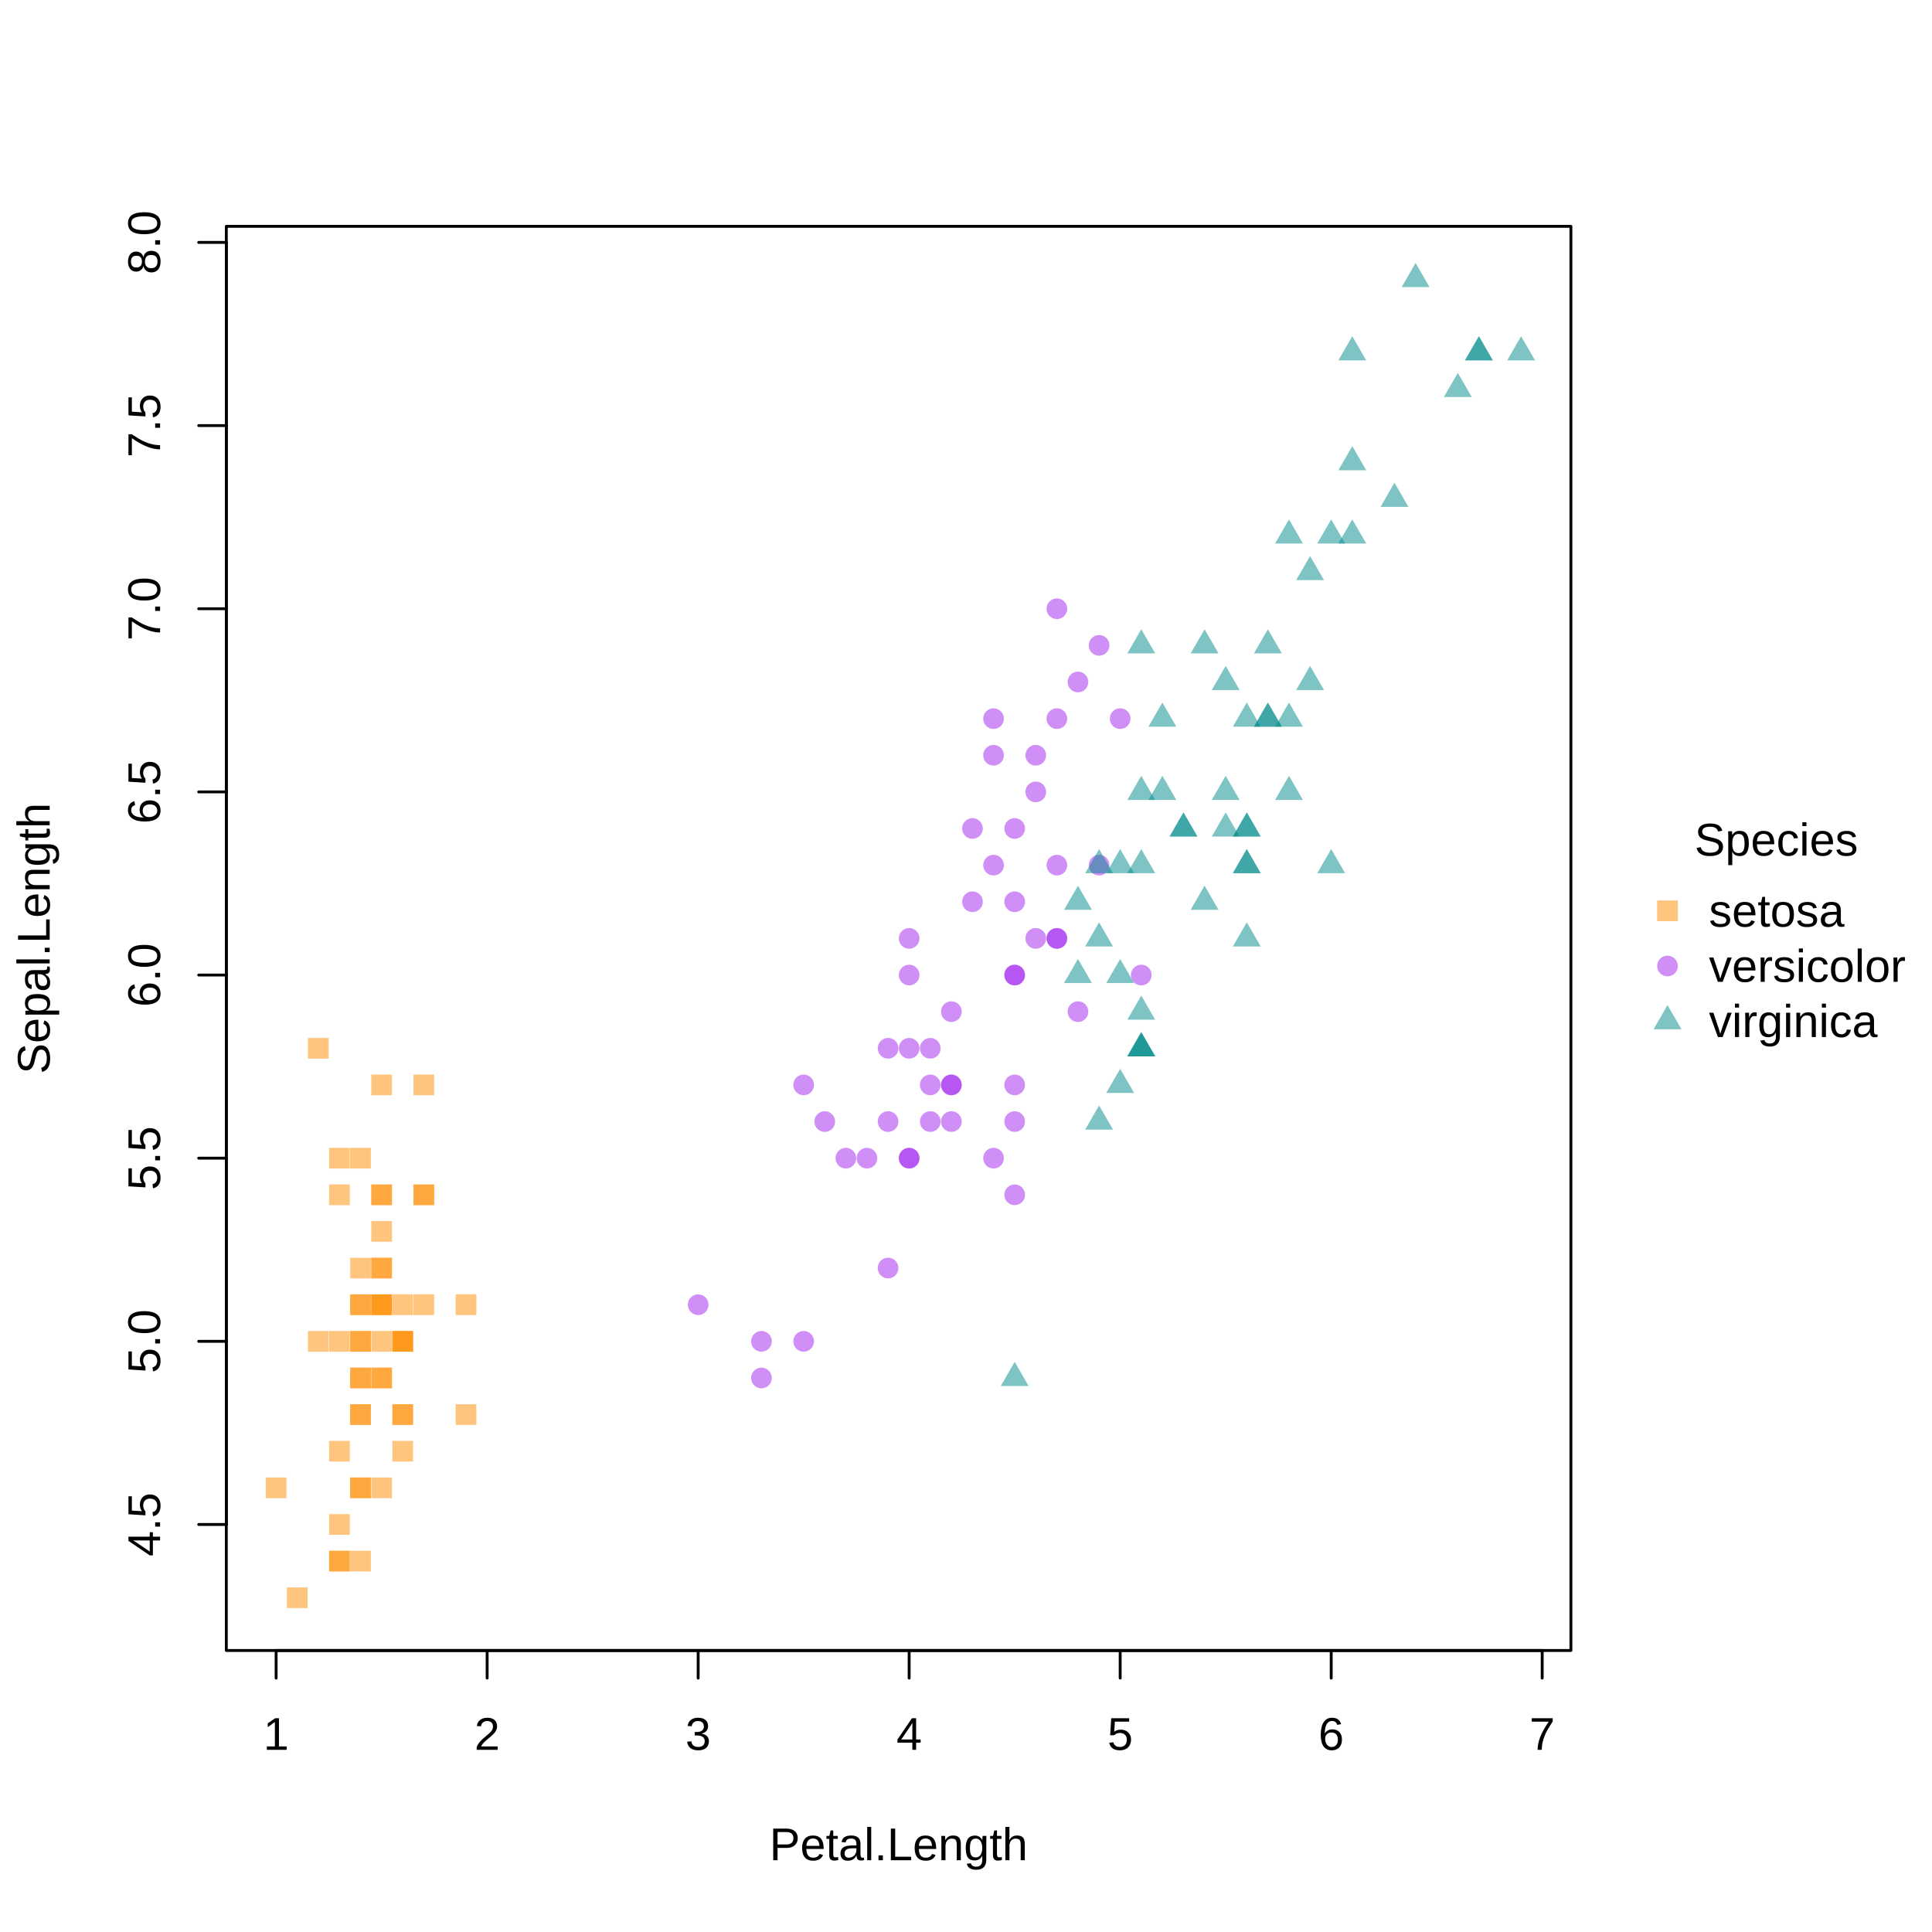
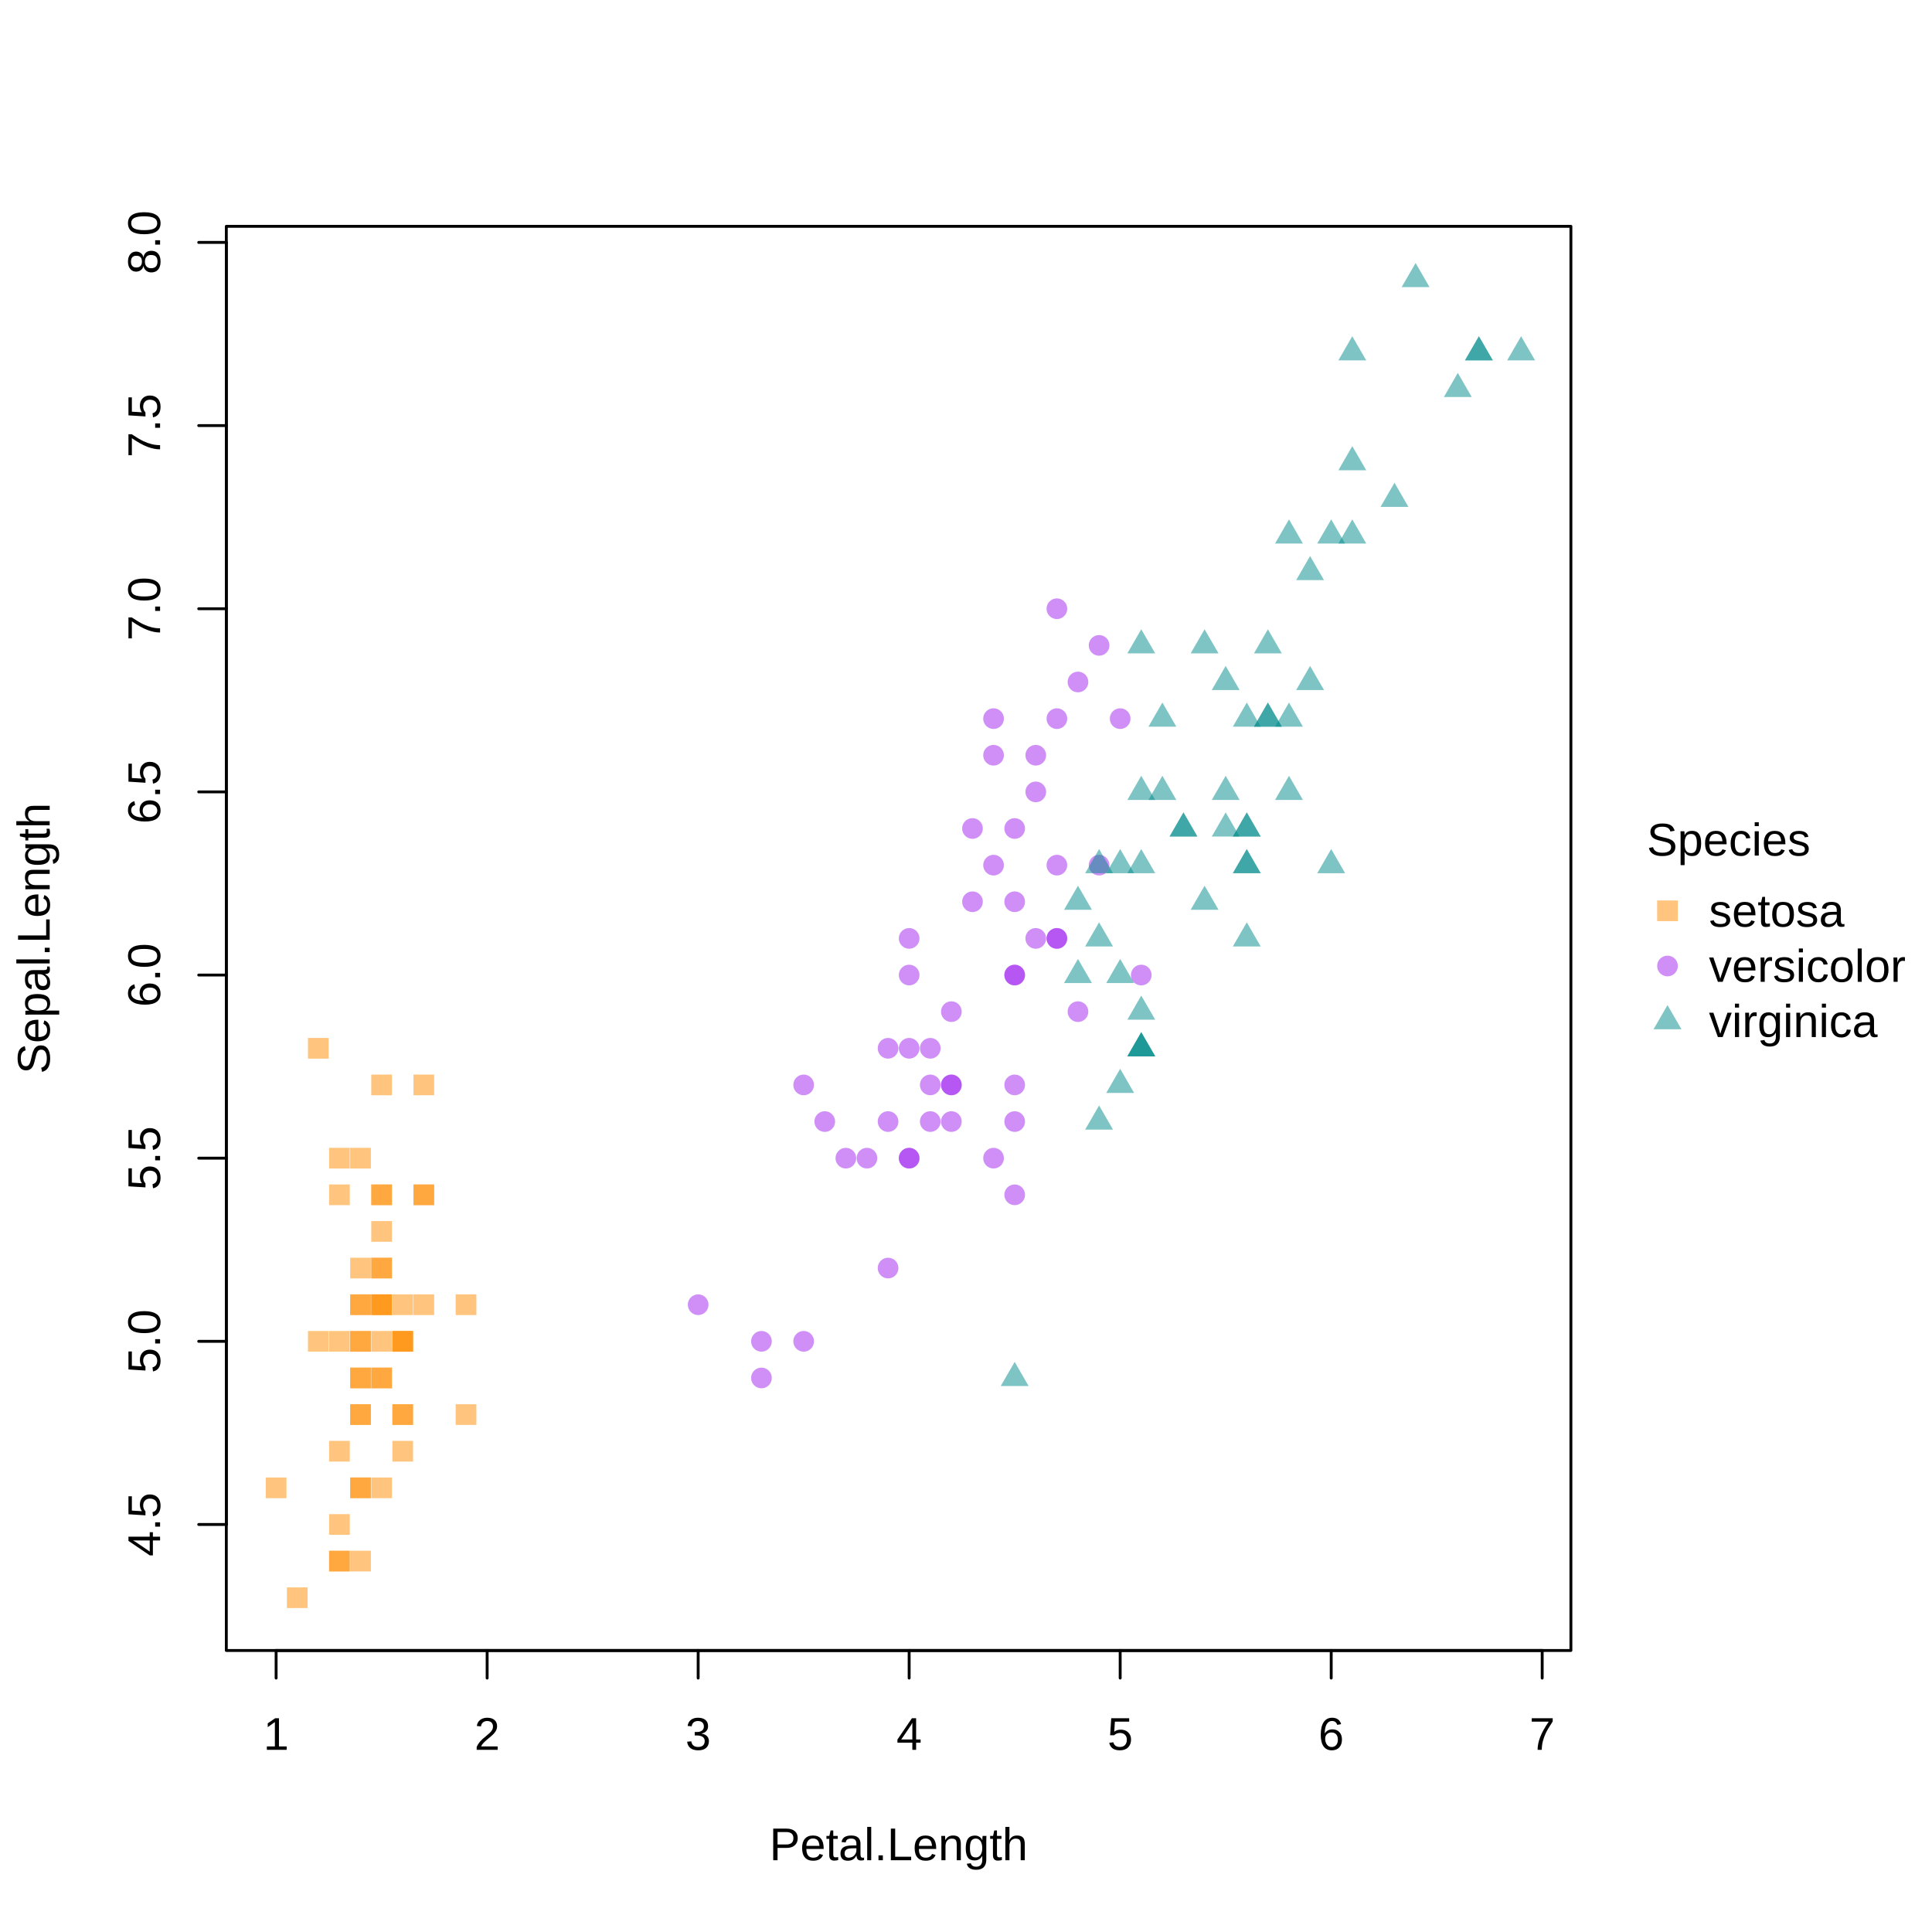
<svg xmlns="http://www.w3.org/2000/svg" width="504.00pt" height="504.00pt" viewBox="0 0 504.00 504.00">
  <g class="svglite">
    <defs>
      <style type="text/css">
    .svglite line, .svglite polyline, .svglite polygon, .svglite path, .svglite rect, .svglite circle {
      fill: none;
      stroke: #000000;
      stroke-linecap: round;
      stroke-linejoin: round;
      stroke-miterlimit: 10.00;
    }
    .svglite text {
      white-space: pre;
    }
    .svglite g.glyphgroup path {
      fill: inherit;
      stroke: none;
    }
  </style>
    </defs>
    <rect width="100%" height="100%" style="stroke: none; fill: #FFFFFF;" />
    <defs>
      <clipPath id="cpMC4wMHw1MDQuMDB8MC4wMHw1MDQuMDA=">
        <rect x="0.00" y="0.00" width="504.00" height="504.00" />
      </clipPath>
    </defs>
    <g clip-path="url(#cpMC4wMHw1MDQuMDB8MC4wMHw1MDQuMDA=)">
      <polygon points="432.30,240.30 437.70,240.30 437.70,234.90 432.30,234.90 " style="stroke-width: 0.75; stroke: none; fill: #FF8C00; fill-opacity: 0.50;" />
      <circle cx="435.00" cy="252.00" r="2.70" style="stroke-width: 0.75; stroke: none; fill: #A020F0; fill-opacity: 0.50;" />
      <polygon points="435.00,262.20 438.64,268.50 431.36,268.50 " style="stroke-width: 0.75; stroke: none; fill: #008B8B; fill-opacity: 0.50;" />
-       <text x="463.38" y="223.20" text-anchor="middle" style="font-size: 12.00px; font-family: &quot;Liberation Sans&quot;;" textLength="42.69px" lengthAdjust="spacingAndGlyphs">Species</text>
+       <text x="429.60" y="223.20" style="font-size: 12.00px; font-family: &quot;Liberation Sans&quot;;" textLength="42.69px" lengthAdjust="spacingAndGlyphs">Species</text>
      <text x="445.80" y="241.73" style="font-size: 12.00px; font-family: &quot;Liberation Sans&quot;;" textLength="35.34px" lengthAdjust="spacingAndGlyphs">setosa</text>
      <text x="445.80" y="256.13" style="font-size: 12.00px; font-family: &quot;Liberation Sans&quot;;" textLength="51.36px" lengthAdjust="spacingAndGlyphs">versicolor</text>
      <text x="445.80" y="270.53" style="font-size: 12.00px; font-family: &quot;Liberation Sans&quot;;" textLength="44.03px" lengthAdjust="spacingAndGlyphs">virginica</text>
    </g>
    <defs>
      <clipPath id="cpMC4wMHw0MDkuODB8MC4wMHw1MDQuMDA=">
        <rect x="0.00" y="0.00" width="409.80" height="504.00" />
      </clipPath>
    </defs>
    <g clip-path="url(#cpMC4wMHw0MDkuODB8MC4wMHw1MDQuMDA=)">
      <text x="234.42" y="485.28" text-anchor="middle" style="font-size: 12.00px; font-family: &quot;Liberation Sans&quot;;" textLength="67.36px" lengthAdjust="spacingAndGlyphs">Petal.Length</text>
      <text transform="translate(12.96,244.80) rotate(-90)" text-anchor="middle" style="font-size: 12.00px; font-family: &quot;Liberation Sans&quot;;" textLength="70.70px" lengthAdjust="spacingAndGlyphs">Sepal.Length</text>
    </g>
    <g clip-path="url(#cpMC4wMHw1MDQuMDB8MC4wMHw1MDQuMDA=)">
      <line x1="72.03" y1="430.56" x2="402.31" y2="430.56" style="stroke-width: 0.75;" />
      <line x1="72.03" y1="430.56" x2="72.03" y2="437.76" style="stroke-width: 0.75;" />
      <line x1="127.08" y1="430.56" x2="127.08" y2="437.76" style="stroke-width: 0.75;" />
      <line x1="182.13" y1="430.56" x2="182.13" y2="437.76" style="stroke-width: 0.75;" />
      <line x1="237.17" y1="430.56" x2="237.17" y2="437.76" style="stroke-width: 0.75;" />
      <line x1="292.22" y1="430.56" x2="292.22" y2="437.76" style="stroke-width: 0.75;" />
      <line x1="347.27" y1="430.56" x2="347.27" y2="437.76" style="stroke-width: 0.75;" />
      <line x1="402.31" y1="430.56" x2="402.31" y2="437.76" style="stroke-width: 0.75;" />
      <text x="72.03" y="456.48" text-anchor="middle" style="font-size: 12.00px; font-family: &quot;Liberation Sans&quot;;" textLength="6.67px" lengthAdjust="spacingAndGlyphs">1</text>
      <text x="127.08" y="456.48" text-anchor="middle" style="font-size: 12.00px; font-family: &quot;Liberation Sans&quot;;" textLength="6.67px" lengthAdjust="spacingAndGlyphs">2</text>
      <text x="182.13" y="456.48" text-anchor="middle" style="font-size: 12.00px; font-family: &quot;Liberation Sans&quot;;" textLength="6.67px" lengthAdjust="spacingAndGlyphs">3</text>
      <text x="237.17" y="456.48" text-anchor="middle" style="font-size: 12.00px; font-family: &quot;Liberation Sans&quot;;" textLength="6.67px" lengthAdjust="spacingAndGlyphs">4</text>
      <text x="292.22" y="456.48" text-anchor="middle" style="font-size: 12.00px; font-family: &quot;Liberation Sans&quot;;" textLength="6.67px" lengthAdjust="spacingAndGlyphs">5</text>
      <text x="347.27" y="456.48" text-anchor="middle" style="font-size: 12.00px; font-family: &quot;Liberation Sans&quot;;" textLength="6.67px" lengthAdjust="spacingAndGlyphs">6</text>
      <text x="402.31" y="456.48" text-anchor="middle" style="font-size: 12.00px; font-family: &quot;Liberation Sans&quot;;" textLength="6.67px" lengthAdjust="spacingAndGlyphs">7</text>
      <line x1="59.04" y1="397.69" x2="59.04" y2="63.24" style="stroke-width: 0.75;" />
      <line x1="59.04" y1="397.69" x2="51.84" y2="397.69" style="stroke-width: 0.75;" />
      <line x1="59.04" y1="349.91" x2="51.84" y2="349.91" style="stroke-width: 0.75;" />
      <line x1="59.04" y1="302.13" x2="51.84" y2="302.13" style="stroke-width: 0.75;" />
      <line x1="59.04" y1="254.36" x2="51.84" y2="254.36" style="stroke-width: 0.75;" />
      <line x1="59.04" y1="206.58" x2="51.84" y2="206.58" style="stroke-width: 0.75;" />
      <line x1="59.04" y1="158.80" x2="51.84" y2="158.80" style="stroke-width: 0.75;" />
      <line x1="59.04" y1="111.02" x2="51.84" y2="111.02" style="stroke-width: 0.75;" />
      <line x1="59.04" y1="63.24" x2="51.84" y2="63.24" style="stroke-width: 0.75;" />
      <text transform="translate(41.76,397.69) rotate(-90)" text-anchor="middle" style="font-size: 12.00px; font-family: &quot;Liberation Sans&quot;;" textLength="16.67px" lengthAdjust="spacingAndGlyphs">4.5</text>
      <text transform="translate(41.76,349.91) rotate(-90)" text-anchor="middle" style="font-size: 12.00px; font-family: &quot;Liberation Sans&quot;;" textLength="16.67px" lengthAdjust="spacingAndGlyphs">5.0</text>
      <text transform="translate(41.76,302.13) rotate(-90)" text-anchor="middle" style="font-size: 12.00px; font-family: &quot;Liberation Sans&quot;;" textLength="16.67px" lengthAdjust="spacingAndGlyphs">5.5</text>
      <text transform="translate(41.76,254.36) rotate(-90)" text-anchor="middle" style="font-size: 12.00px; font-family: &quot;Liberation Sans&quot;;" textLength="16.67px" lengthAdjust="spacingAndGlyphs">6.0</text>
      <text transform="translate(41.76,206.58) rotate(-90)" text-anchor="middle" style="font-size: 12.00px; font-family: &quot;Liberation Sans&quot;;" textLength="16.67px" lengthAdjust="spacingAndGlyphs">6.5</text>
      <text transform="translate(41.76,158.80) rotate(-90)" text-anchor="middle" style="font-size: 12.00px; font-family: &quot;Liberation Sans&quot;;" textLength="16.67px" lengthAdjust="spacingAndGlyphs">7.0</text>
      <text transform="translate(41.76,111.02) rotate(-90)" text-anchor="middle" style="font-size: 12.00px; font-family: &quot;Liberation Sans&quot;;" textLength="16.67px" lengthAdjust="spacingAndGlyphs">7.5</text>
      <text transform="translate(41.76,63.24) rotate(-90)" text-anchor="middle" style="font-size: 12.00px; font-family: &quot;Liberation Sans&quot;;" textLength="16.67px" lengthAdjust="spacingAndGlyphs">8.0</text>
      <polygon points="59.04,430.56 409.80,430.56 409.80,59.04 59.04,59.04 " style="stroke-width: 0.75;" />
    </g>
    <defs>
      <clipPath id="cpNTkuMDR8NDA5LjgwfDU5LjA0fDQzMC41Ng==">
        <rect x="59.04" y="59.04" width="350.76" height="371.52" />
      </clipPath>
    </defs>
    <g clip-path="url(#cpNTkuMDR8NDA5LjgwfDU5LjA0fDQzMC41Ng==)">
      <polygon points="91.35,343.06 96.75,343.06 96.75,337.66 91.35,337.66 " style="stroke-width: 0.75; stroke: none; fill: #FF8C00; fill-opacity: 0.50;" />
      <polygon points="91.35,362.17 96.75,362.17 96.75,356.77 91.35,356.77 " style="stroke-width: 0.75; stroke: none; fill: #FF8C00; fill-opacity: 0.50;" />
      <polygon points="85.85,381.28 91.25,381.28 91.25,375.88 85.85,375.88 " style="stroke-width: 0.75; stroke: none; fill: #FF8C00; fill-opacity: 0.50;" />
      <polygon points="96.85,390.83 102.25,390.83 102.25,385.43 96.85,385.43 " style="stroke-width: 0.75; stroke: none; fill: #FF8C00; fill-opacity: 0.50;" />
      <polygon points="91.35,352.61 96.75,352.61 96.75,347.21 91.35,347.21 " style="stroke-width: 0.75; stroke: none; fill: #FF8C00; fill-opacity: 0.50;" />
      <polygon points="107.86,314.39 113.26,314.39 113.26,308.99 107.86,308.99 " style="stroke-width: 0.75; stroke: none; fill: #FF8C00; fill-opacity: 0.50;" />
      <polygon points="91.35,390.83 96.75,390.83 96.75,385.43 91.35,385.43 " style="stroke-width: 0.75; stroke: none; fill: #FF8C00; fill-opacity: 0.50;" />
      <polygon points="96.85,352.61 102.25,352.61 102.25,347.21 96.85,347.21 " style="stroke-width: 0.75; stroke: none; fill: #FF8C00; fill-opacity: 0.50;" />
      <polygon points="91.35,409.94 96.75,409.94 96.75,404.54 91.35,404.54 " style="stroke-width: 0.75; stroke: none; fill: #FF8C00; fill-opacity: 0.50;" />
      <polygon points="96.85,362.17 102.25,362.17 102.25,356.77 96.85,356.77 " style="stroke-width: 0.75; stroke: none; fill: #FF8C00; fill-opacity: 0.50;" />
      <polygon points="96.85,314.39 102.25,314.39 102.25,308.99 96.85,308.99 " style="stroke-width: 0.75; stroke: none; fill: #FF8C00; fill-opacity: 0.50;" />
      <polygon points="102.36,371.72 107.76,371.72 107.76,366.32 102.36,366.32 " style="stroke-width: 0.75; stroke: none; fill: #FF8C00; fill-opacity: 0.50;" />
      <polygon points="91.35,371.72 96.75,371.72 96.75,366.32 91.35,366.32 " style="stroke-width: 0.75; stroke: none; fill: #FF8C00; fill-opacity: 0.50;" />
      <polygon points="74.84,419.50 80.24,419.50 80.24,414.10 74.84,414.10 " style="stroke-width: 0.75; stroke: none; fill: #FF8C00; fill-opacity: 0.50;" />
      <polygon points="80.34,276.17 85.74,276.17 85.74,270.77 80.34,270.77 " style="stroke-width: 0.75; stroke: none; fill: #FF8C00; fill-opacity: 0.50;" />
      <polygon points="96.85,285.72 102.25,285.72 102.25,280.32 96.85,280.32 " style="stroke-width: 0.75; stroke: none; fill: #FF8C00; fill-opacity: 0.50;" />
      <polygon points="85.85,314.39 91.25,314.39 91.25,308.99 85.85,308.99 " style="stroke-width: 0.75; stroke: none; fill: #FF8C00; fill-opacity: 0.50;" />
      <polygon points="91.35,343.06 96.75,343.06 96.75,337.66 91.35,337.66 " style="stroke-width: 0.75; stroke: none; fill: #FF8C00; fill-opacity: 0.50;" />
      <polygon points="107.86,285.72 113.26,285.72 113.26,280.32 107.86,280.32 " style="stroke-width: 0.75; stroke: none; fill: #FF8C00; fill-opacity: 0.50;" />
      <polygon points="96.85,343.06 102.25,343.06 102.25,337.66 96.85,337.66 " style="stroke-width: 0.75; stroke: none; fill: #FF8C00; fill-opacity: 0.50;" />
      <polygon points="107.86,314.39 113.26,314.39 113.26,308.99 107.86,308.99 " style="stroke-width: 0.75; stroke: none; fill: #FF8C00; fill-opacity: 0.50;" />
      <polygon points="96.85,343.06 102.25,343.06 102.25,337.66 96.85,337.66 " style="stroke-width: 0.75; stroke: none; fill: #FF8C00; fill-opacity: 0.50;" />
      <polygon points="69.33,390.83 74.73,390.83 74.73,385.43 69.33,385.43 " style="stroke-width: 0.75; stroke: none; fill: #FF8C00; fill-opacity: 0.50;" />
      <polygon points="107.86,343.06 113.26,343.06 113.26,337.66 107.86,337.66 " style="stroke-width: 0.75; stroke: none; fill: #FF8C00; fill-opacity: 0.50;" />
      <polygon points="118.87,371.72 124.27,371.72 124.27,366.32 118.87,366.32 " style="stroke-width: 0.75; stroke: none; fill: #FF8C00; fill-opacity: 0.50;" />
      <polygon points="102.36,352.61 107.76,352.61 107.76,347.21 102.36,347.21 " style="stroke-width: 0.75; stroke: none; fill: #FF8C00; fill-opacity: 0.50;" />
      <polygon points="102.36,352.61 107.76,352.61 107.76,347.21 102.36,347.21 " style="stroke-width: 0.75; stroke: none; fill: #FF8C00; fill-opacity: 0.50;" />
      <polygon points="96.85,333.50 102.25,333.50 102.25,328.10 96.85,328.10 " style="stroke-width: 0.75; stroke: none; fill: #FF8C00; fill-opacity: 0.50;" />
      <polygon points="91.35,333.50 96.75,333.50 96.75,328.10 91.35,328.10 " style="stroke-width: 0.75; stroke: none; fill: #FF8C00; fill-opacity: 0.50;" />
      <polygon points="102.36,381.28 107.76,381.28 107.76,375.88 102.36,375.88 " style="stroke-width: 0.75; stroke: none; fill: #FF8C00; fill-opacity: 0.50;" />
      <polygon points="102.36,371.72 107.76,371.72 107.76,366.32 102.36,366.32 " style="stroke-width: 0.75; stroke: none; fill: #FF8C00; fill-opacity: 0.50;" />
      <polygon points="96.85,314.39 102.25,314.39 102.25,308.99 96.85,308.99 " style="stroke-width: 0.75; stroke: none; fill: #FF8C00; fill-opacity: 0.50;" />
      <polygon points="96.85,333.50 102.25,333.50 102.25,328.10 96.85,328.10 " style="stroke-width: 0.75; stroke: none; fill: #FF8C00; fill-opacity: 0.50;" />
      <polygon points="91.35,304.83 96.75,304.83 96.75,299.43 91.35,299.43 " style="stroke-width: 0.75; stroke: none; fill: #FF8C00; fill-opacity: 0.50;" />
      <polygon points="96.85,362.17 102.25,362.17 102.25,356.77 96.85,356.77 " style="stroke-width: 0.75; stroke: none; fill: #FF8C00; fill-opacity: 0.50;" />
      <polygon points="80.34,352.61 85.74,352.61 85.74,347.21 80.34,347.21 " style="stroke-width: 0.75; stroke: none; fill: #FF8C00; fill-opacity: 0.50;" />
      <polygon points="85.85,304.83 91.25,304.83 91.25,299.43 85.85,299.43 " style="stroke-width: 0.75; stroke: none; fill: #FF8C00; fill-opacity: 0.50;" />
      <polygon points="91.35,362.17 96.75,362.17 96.75,356.77 91.35,356.77 " style="stroke-width: 0.75; stroke: none; fill: #FF8C00; fill-opacity: 0.50;" />
      <polygon points="85.85,409.94 91.25,409.94 91.25,404.54 85.85,404.54 " style="stroke-width: 0.75; stroke: none; fill: #FF8C00; fill-opacity: 0.50;" />
      <polygon points="96.85,343.06 102.25,343.06 102.25,337.66 96.85,337.66 " style="stroke-width: 0.75; stroke: none; fill: #FF8C00; fill-opacity: 0.50;" />
      <polygon points="85.85,352.61 91.25,352.61 91.25,347.21 85.85,347.21 " style="stroke-width: 0.75; stroke: none; fill: #FF8C00; fill-opacity: 0.50;" />
      <polygon points="85.85,400.39 91.25,400.39 91.25,394.99 85.85,394.99 " style="stroke-width: 0.75; stroke: none; fill: #FF8C00; fill-opacity: 0.50;" />
      <polygon points="85.85,409.94 91.25,409.94 91.25,404.54 85.85,404.54 " style="stroke-width: 0.75; stroke: none; fill: #FF8C00; fill-opacity: 0.50;" />
      <polygon points="102.36,352.61 107.76,352.61 107.76,347.21 102.36,347.21 " style="stroke-width: 0.75; stroke: none; fill: #FF8C00; fill-opacity: 0.50;" />
      <polygon points="118.87,343.06 124.27,343.06 124.27,337.66 118.87,337.66 " style="stroke-width: 0.75; stroke: none; fill: #FF8C00; fill-opacity: 0.50;" />
      <polygon points="91.35,371.72 96.75,371.72 96.75,366.32 91.35,366.32 " style="stroke-width: 0.75; stroke: none; fill: #FF8C00; fill-opacity: 0.50;" />
      <polygon points="102.36,343.06 107.76,343.06 107.76,337.66 102.36,337.66 " style="stroke-width: 0.75; stroke: none; fill: #FF8C00; fill-opacity: 0.50;" />
      <polygon points="91.35,390.83 96.75,390.83 96.75,385.43 91.35,385.43 " style="stroke-width: 0.75; stroke: none; fill: #FF8C00; fill-opacity: 0.50;" />
      <polygon points="96.85,323.94 102.25,323.94 102.25,318.54 96.85,318.54 " style="stroke-width: 0.75; stroke: none; fill: #FF8C00; fill-opacity: 0.50;" />
      <polygon points="91.35,352.61 96.75,352.61 96.75,347.21 91.35,347.21 " style="stroke-width: 0.75; stroke: none; fill: #FF8C00; fill-opacity: 0.50;" />
      <circle cx="275.71" cy="158.80" r="2.70" style="stroke-width: 0.75; stroke: none; fill: #A020F0; fill-opacity: 0.50;" />
      <circle cx="264.70" cy="216.13" r="2.70" style="stroke-width: 0.75; stroke: none; fill: #A020F0; fill-opacity: 0.50;" />
      <circle cx="286.72" cy="168.36" r="2.70" style="stroke-width: 0.75; stroke: none; fill: #A020F0; fill-opacity: 0.50;" />
      <circle cx="237.17" cy="302.13" r="2.70" style="stroke-width: 0.75; stroke: none; fill: #A020F0; fill-opacity: 0.50;" />
      <circle cx="270.20" cy="206.58" r="2.70" style="stroke-width: 0.75; stroke: none; fill: #A020F0; fill-opacity: 0.50;" />
      <circle cx="264.70" cy="283.02" r="2.70" style="stroke-width: 0.75; stroke: none; fill: #A020F0; fill-opacity: 0.50;" />
      <circle cx="275.71" cy="225.69" r="2.70" style="stroke-width: 0.75; stroke: none; fill: #A020F0; fill-opacity: 0.50;" />
      <circle cx="198.64" cy="359.47" r="2.70" style="stroke-width: 0.75; stroke: none; fill: #A020F0; fill-opacity: 0.50;" />
      <circle cx="270.20" cy="197.02" r="2.70" style="stroke-width: 0.75; stroke: none; fill: #A020F0; fill-opacity: 0.50;" />
      <circle cx="231.67" cy="330.80" r="2.70" style="stroke-width: 0.75; stroke: none; fill: #A020F0; fill-opacity: 0.50;" />
      <circle cx="209.65" cy="349.91" r="2.70" style="stroke-width: 0.75; stroke: none; fill: #A020F0; fill-opacity: 0.50;" />
      <circle cx="248.18" cy="263.91" r="2.70" style="stroke-width: 0.75; stroke: none; fill: #A020F0; fill-opacity: 0.50;" />
      <circle cx="237.17" cy="254.36" r="2.70" style="stroke-width: 0.75; stroke: none; fill: #A020F0; fill-opacity: 0.50;" />
      <circle cx="275.71" cy="244.80" r="2.70" style="stroke-width: 0.75; stroke: none; fill: #A020F0; fill-opacity: 0.50;" />
      <circle cx="215.15" cy="292.58" r="2.70" style="stroke-width: 0.75; stroke: none; fill: #A020F0; fill-opacity: 0.50;" />
      <circle cx="259.19" cy="187.47" r="2.70" style="stroke-width: 0.75; stroke: none; fill: #A020F0; fill-opacity: 0.50;" />
      <circle cx="264.70" cy="292.58" r="2.70" style="stroke-width: 0.75; stroke: none; fill: #A020F0; fill-opacity: 0.50;" />
      <circle cx="242.68" cy="273.47" r="2.70" style="stroke-width: 0.75; stroke: none; fill: #A020F0; fill-opacity: 0.50;" />
      <circle cx="264.70" cy="235.24" r="2.70" style="stroke-width: 0.75; stroke: none; fill: #A020F0; fill-opacity: 0.50;" />
      <circle cx="231.67" cy="292.58" r="2.70" style="stroke-width: 0.75; stroke: none; fill: #A020F0; fill-opacity: 0.50;" />
      <circle cx="281.21" cy="263.91" r="2.70" style="stroke-width: 0.75; stroke: none; fill: #A020F0; fill-opacity: 0.50;" />
      <circle cx="237.17" cy="244.80" r="2.70" style="stroke-width: 0.75; stroke: none; fill: #A020F0; fill-opacity: 0.50;" />
      <circle cx="286.72" cy="225.69" r="2.70" style="stroke-width: 0.75; stroke: none; fill: #A020F0; fill-opacity: 0.50;" />
      <circle cx="275.71" cy="244.80" r="2.70" style="stroke-width: 0.75; stroke: none; fill: #A020F0; fill-opacity: 0.50;" />
      <circle cx="253.69" cy="216.13" r="2.70" style="stroke-width: 0.75; stroke: none; fill: #A020F0; fill-opacity: 0.50;" />
      <circle cx="259.19" cy="197.02" r="2.70" style="stroke-width: 0.75; stroke: none; fill: #A020F0; fill-opacity: 0.50;" />
      <circle cx="281.21" cy="177.91" r="2.70" style="stroke-width: 0.75; stroke: none; fill: #A020F0; fill-opacity: 0.50;" />
      <circle cx="292.22" cy="187.47" r="2.70" style="stroke-width: 0.75; stroke: none; fill: #A020F0; fill-opacity: 0.50;" />
      <circle cx="264.70" cy="254.36" r="2.70" style="stroke-width: 0.75; stroke: none; fill: #A020F0; fill-opacity: 0.50;" />
      <circle cx="209.65" cy="283.02" r="2.70" style="stroke-width: 0.75; stroke: none; fill: #A020F0; fill-opacity: 0.50;" />
      <circle cx="226.16" cy="302.13" r="2.70" style="stroke-width: 0.75; stroke: none; fill: #A020F0; fill-opacity: 0.50;" />
      <circle cx="220.66" cy="302.13" r="2.70" style="stroke-width: 0.75; stroke: none; fill: #A020F0; fill-opacity: 0.50;" />
      <circle cx="231.67" cy="273.47" r="2.70" style="stroke-width: 0.75; stroke: none; fill: #A020F0; fill-opacity: 0.50;" />
      <circle cx="297.72" cy="254.36" r="2.70" style="stroke-width: 0.75; stroke: none; fill: #A020F0; fill-opacity: 0.50;" />
      <circle cx="264.70" cy="311.69" r="2.70" style="stroke-width: 0.75; stroke: none; fill: #A020F0; fill-opacity: 0.50;" />
      <circle cx="264.70" cy="254.36" r="2.70" style="stroke-width: 0.75; stroke: none; fill: #A020F0; fill-opacity: 0.50;" />
      <circle cx="275.71" cy="187.47" r="2.70" style="stroke-width: 0.75; stroke: none; fill: #A020F0; fill-opacity: 0.50;" />
      <circle cx="259.19" cy="225.69" r="2.70" style="stroke-width: 0.75; stroke: none; fill: #A020F0; fill-opacity: 0.50;" />
      <circle cx="242.68" cy="292.58" r="2.70" style="stroke-width: 0.75; stroke: none; fill: #A020F0; fill-opacity: 0.50;" />
      <circle cx="237.17" cy="302.13" r="2.70" style="stroke-width: 0.75; stroke: none; fill: #A020F0; fill-opacity: 0.50;" />
      <circle cx="259.19" cy="302.13" r="2.70" style="stroke-width: 0.75; stroke: none; fill: #A020F0; fill-opacity: 0.50;" />
      <circle cx="270.20" cy="244.80" r="2.70" style="stroke-width: 0.75; stroke: none; fill: #A020F0; fill-opacity: 0.50;" />
      <circle cx="237.17" cy="273.47" r="2.70" style="stroke-width: 0.75; stroke: none; fill: #A020F0; fill-opacity: 0.50;" />
      <circle cx="198.64" cy="349.91" r="2.70" style="stroke-width: 0.75; stroke: none; fill: #A020F0; fill-opacity: 0.50;" />
      <circle cx="248.18" cy="292.58" r="2.70" style="stroke-width: 0.75; stroke: none; fill: #A020F0; fill-opacity: 0.50;" />
      <circle cx="248.18" cy="283.02" r="2.70" style="stroke-width: 0.75; stroke: none; fill: #A020F0; fill-opacity: 0.50;" />
      <circle cx="248.18" cy="283.02" r="2.70" style="stroke-width: 0.75; stroke: none; fill: #A020F0; fill-opacity: 0.50;" />
      <circle cx="253.69" cy="235.24" r="2.70" style="stroke-width: 0.75; stroke: none; fill: #A020F0; fill-opacity: 0.50;" />
      <circle cx="182.13" cy="340.36" r="2.70" style="stroke-width: 0.75; stroke: none; fill: #A020F0; fill-opacity: 0.50;" />
      <circle cx="242.68" cy="283.02" r="2.70" style="stroke-width: 0.75; stroke: none; fill: #A020F0; fill-opacity: 0.50;" />
      <polygon points="347.27,221.49 350.90,227.79 343.63,227.79 " style="stroke-width: 0.75; stroke: none; fill: #008B8B; fill-opacity: 0.50;" />
      <polygon points="297.72,269.27 301.36,275.57 294.09,275.57 " style="stroke-width: 0.75; stroke: none; fill: #008B8B; fill-opacity: 0.50;" />
      <polygon points="341.76,145.05 345.40,151.34 338.13,151.34 " style="stroke-width: 0.75; stroke: none; fill: #008B8B; fill-opacity: 0.50;" />
      <polygon points="325.25,221.49 328.88,227.79 321.61,227.79 " style="stroke-width: 0.75; stroke: none; fill: #008B8B; fill-opacity: 0.50;" />
      <polygon points="336.26,202.38 339.89,208.68 332.62,208.68 " style="stroke-width: 0.75; stroke: none; fill: #008B8B; fill-opacity: 0.50;" />
      <polygon points="380.30,97.27 383.93,103.57 376.66,103.57 " style="stroke-width: 0.75; stroke: none; fill: #008B8B; fill-opacity: 0.50;" />
      <polygon points="264.70,355.27 268.33,361.57 261.06,361.57 " style="stroke-width: 0.75; stroke: none; fill: #008B8B; fill-opacity: 0.50;" />
      <polygon points="363.78,125.93 367.42,132.23 360.14,132.23 " style="stroke-width: 0.75; stroke: none; fill: #008B8B; fill-opacity: 0.50;" />
      <polygon points="336.26,183.27 339.89,189.57 332.62,189.57 " style="stroke-width: 0.75; stroke: none; fill: #008B8B; fill-opacity: 0.50;" />
      <polygon points="352.77,135.49 356.41,141.79 349.14,141.79 " style="stroke-width: 0.75; stroke: none; fill: #008B8B; fill-opacity: 0.50;" />
      <polygon points="297.72,202.38 301.36,208.68 294.09,208.68 " style="stroke-width: 0.75; stroke: none; fill: #008B8B; fill-opacity: 0.50;" />
      <polygon points="308.73,211.93 312.37,218.23 305.10,218.23 " style="stroke-width: 0.75; stroke: none; fill: #008B8B; fill-opacity: 0.50;" />
      <polygon points="319.74,173.71 323.38,180.01 316.11,180.01 " style="stroke-width: 0.75; stroke: none; fill: #008B8B; fill-opacity: 0.50;" />
      <polygon points="292.22,278.82 295.86,285.12 288.58,285.12 " style="stroke-width: 0.75; stroke: none; fill: #008B8B; fill-opacity: 0.50;" />
      <polygon points="297.72,269.27 301.36,275.57 294.09,275.57 " style="stroke-width: 0.75; stroke: none; fill: #008B8B; fill-opacity: 0.50;" />
      <polygon points="308.73,211.93 312.37,218.23 305.10,218.23 " style="stroke-width: 0.75; stroke: none; fill: #008B8B; fill-opacity: 0.50;" />
      <polygon points="319.74,202.38 323.38,208.68 316.11,208.68 " style="stroke-width: 0.75; stroke: none; fill: #008B8B; fill-opacity: 0.50;" />
      <polygon points="385.80,87.71 389.44,94.01 382.16,94.01 " style="stroke-width: 0.75; stroke: none; fill: #008B8B; fill-opacity: 0.50;" />
      <polygon points="396.81,87.71 400.45,94.01 393.17,94.01 " style="stroke-width: 0.75; stroke: none; fill: #008B8B; fill-opacity: 0.50;" />
      <polygon points="292.22,250.16 295.86,256.45 288.58,256.45 " style="stroke-width: 0.75; stroke: none; fill: #008B8B; fill-opacity: 0.50;" />
      <polygon points="330.75,164.16 334.39,170.45 327.12,170.45 " style="stroke-width: 0.75; stroke: none; fill: #008B8B; fill-opacity: 0.50;" />
      <polygon points="286.72,288.38 290.35,294.68 283.08,294.68 " style="stroke-width: 0.75; stroke: none; fill: #008B8B; fill-opacity: 0.50;" />
      <polygon points="385.80,87.71 389.44,94.01 382.16,94.01 " style="stroke-width: 0.75; stroke: none; fill: #008B8B; fill-opacity: 0.50;" />
      <polygon points="286.72,221.49 290.35,227.79 283.08,227.79 " style="stroke-width: 0.75; stroke: none; fill: #008B8B; fill-opacity: 0.50;" />
      <polygon points="330.75,183.27 334.39,189.57 327.12,189.57 " style="stroke-width: 0.75; stroke: none; fill: #008B8B; fill-opacity: 0.50;" />
      <polygon points="347.27,135.49 350.90,141.79 343.63,141.79 " style="stroke-width: 0.75; stroke: none; fill: #008B8B; fill-opacity: 0.50;" />
      <polygon points="281.21,231.05 284.85,237.34 277.57,237.34 " style="stroke-width: 0.75; stroke: none; fill: #008B8B; fill-opacity: 0.50;" />
      <polygon points="286.72,240.60 290.35,246.90 283.08,246.90 " style="stroke-width: 0.75; stroke: none; fill: #008B8B; fill-opacity: 0.50;" />
      <polygon points="325.25,211.93 328.88,218.23 321.61,218.23 " style="stroke-width: 0.75; stroke: none; fill: #008B8B; fill-opacity: 0.50;" />
      <polygon points="336.26,135.49 339.89,141.79 332.62,141.79 " style="stroke-width: 0.75; stroke: none; fill: #008B8B; fill-opacity: 0.50;" />
      <polygon points="352.77,116.38 356.41,122.68 349.14,122.68 " style="stroke-width: 0.75; stroke: none; fill: #008B8B; fill-opacity: 0.50;" />
      <polygon points="369.29,68.60 372.92,74.90 365.65,74.90 " style="stroke-width: 0.75; stroke: none; fill: #008B8B; fill-opacity: 0.50;" />
      <polygon points="325.25,211.93 328.88,218.23 321.61,218.23 " style="stroke-width: 0.75; stroke: none; fill: #008B8B; fill-opacity: 0.50;" />
      <polygon points="297.72,221.49 301.36,227.79 294.09,227.79 " style="stroke-width: 0.75; stroke: none; fill: #008B8B; fill-opacity: 0.50;" />
      <polygon points="325.25,240.60 328.88,246.90 321.61,246.90 " style="stroke-width: 0.75; stroke: none; fill: #008B8B; fill-opacity: 0.50;" />
      <polygon points="352.77,87.71 356.41,94.01 349.14,94.01 " style="stroke-width: 0.75; stroke: none; fill: #008B8B; fill-opacity: 0.50;" />
      <polygon points="325.25,221.49 328.88,227.79 321.61,227.79 " style="stroke-width: 0.75; stroke: none; fill: #008B8B; fill-opacity: 0.50;" />
      <polygon points="319.74,211.93 323.38,218.23 316.11,218.23 " style="stroke-width: 0.75; stroke: none; fill: #008B8B; fill-opacity: 0.50;" />
      <polygon points="281.21,250.16 284.85,256.45 277.57,256.45 " style="stroke-width: 0.75; stroke: none; fill: #008B8B; fill-opacity: 0.50;" />
      <polygon points="314.24,164.16 317.88,170.45 310.60,170.45 " style="stroke-width: 0.75; stroke: none; fill: #008B8B; fill-opacity: 0.50;" />
      <polygon points="325.25,183.27 328.88,189.57 321.61,189.57 " style="stroke-width: 0.75; stroke: none; fill: #008B8B; fill-opacity: 0.50;" />
      <polygon points="297.72,164.16 301.36,170.45 294.09,170.45 " style="stroke-width: 0.75; stroke: none; fill: #008B8B; fill-opacity: 0.50;" />
      <polygon points="297.72,269.27 301.36,275.57 294.09,275.57 " style="stroke-width: 0.75; stroke: none; fill: #008B8B; fill-opacity: 0.50;" />
      <polygon points="341.76,173.71 345.40,180.01 338.13,180.01 " style="stroke-width: 0.75; stroke: none; fill: #008B8B; fill-opacity: 0.50;" />
      <polygon points="330.75,183.27 334.39,189.57 327.12,189.57 " style="stroke-width: 0.75; stroke: none; fill: #008B8B; fill-opacity: 0.50;" />
      <polygon points="303.23,183.27 306.87,189.57 299.59,189.57 " style="stroke-width: 0.75; stroke: none; fill: #008B8B; fill-opacity: 0.50;" />
      <polygon points="292.22,221.49 295.86,227.79 288.58,227.79 " style="stroke-width: 0.75; stroke: none; fill: #008B8B; fill-opacity: 0.50;" />
      <polygon points="303.23,202.38 306.87,208.68 299.59,208.68 " style="stroke-width: 0.75; stroke: none; fill: #008B8B; fill-opacity: 0.50;" />
      <polygon points="314.24,231.05 317.88,237.34 310.60,237.34 " style="stroke-width: 0.75; stroke: none; fill: #008B8B; fill-opacity: 0.50;" />
      <polygon points="297.72,259.71 301.36,266.01 294.09,266.01 " style="stroke-width: 0.75; stroke: none; fill: #008B8B; fill-opacity: 0.50;" />
    </g>
  </g>
</svg>
